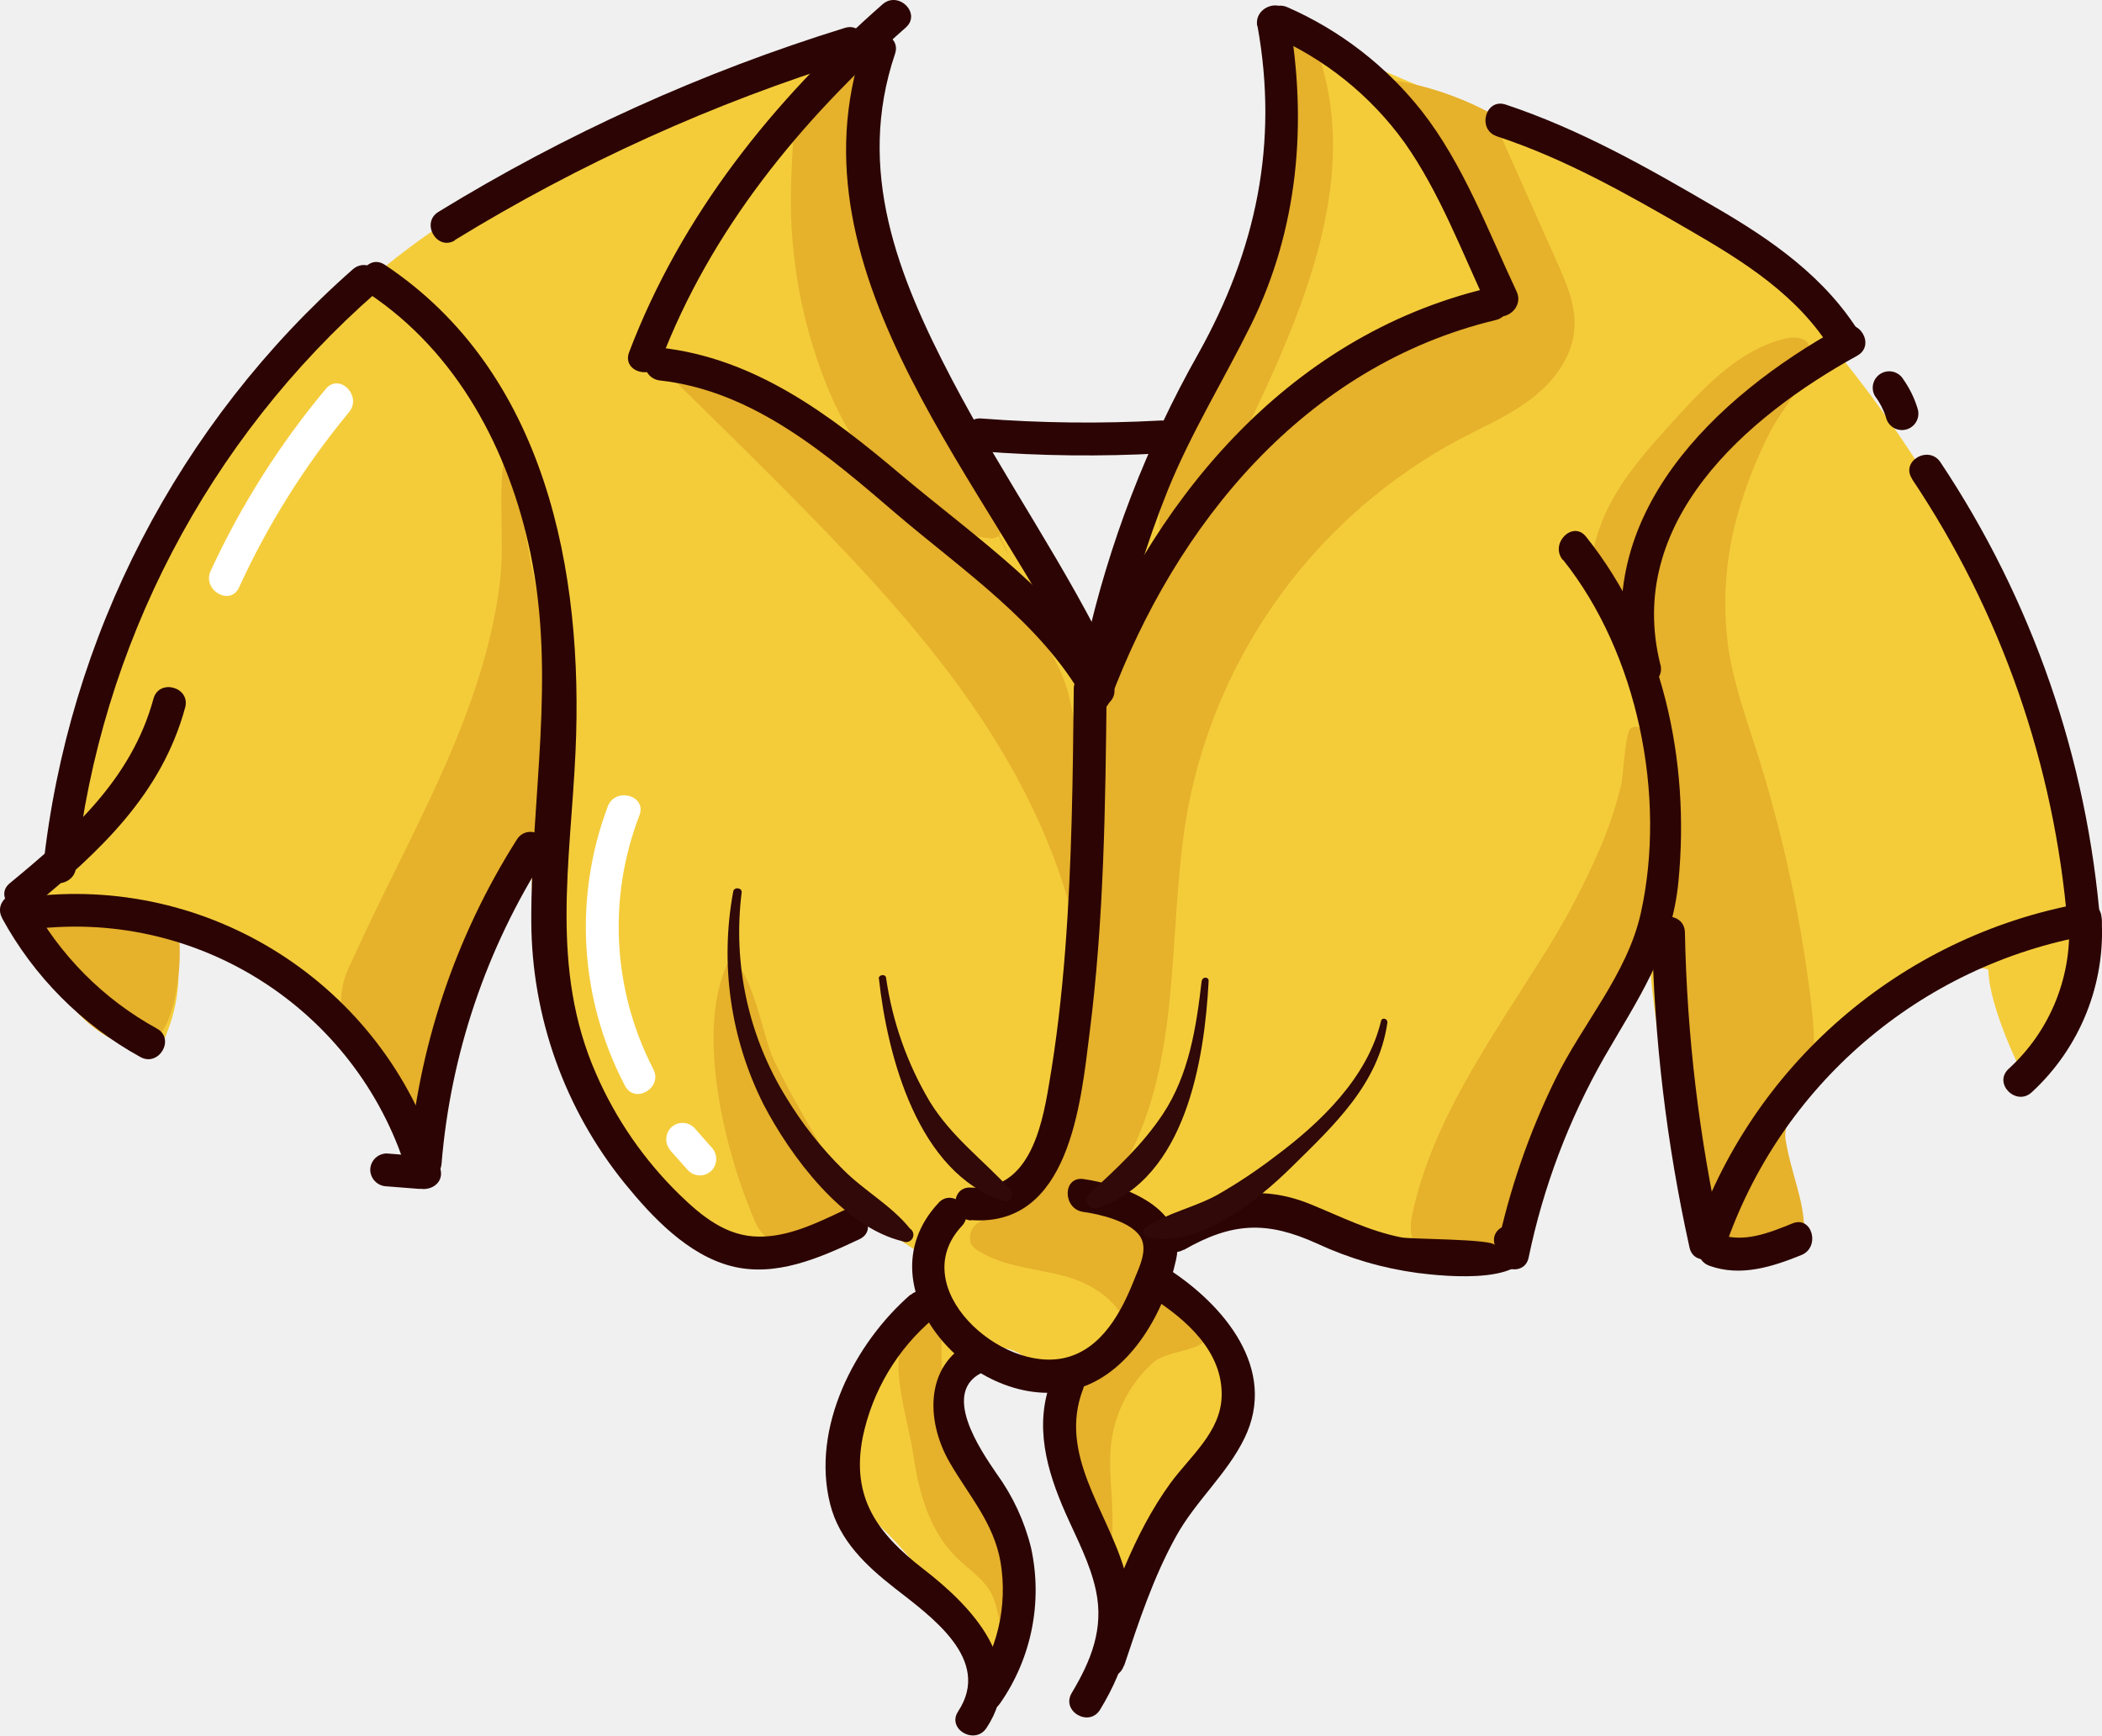
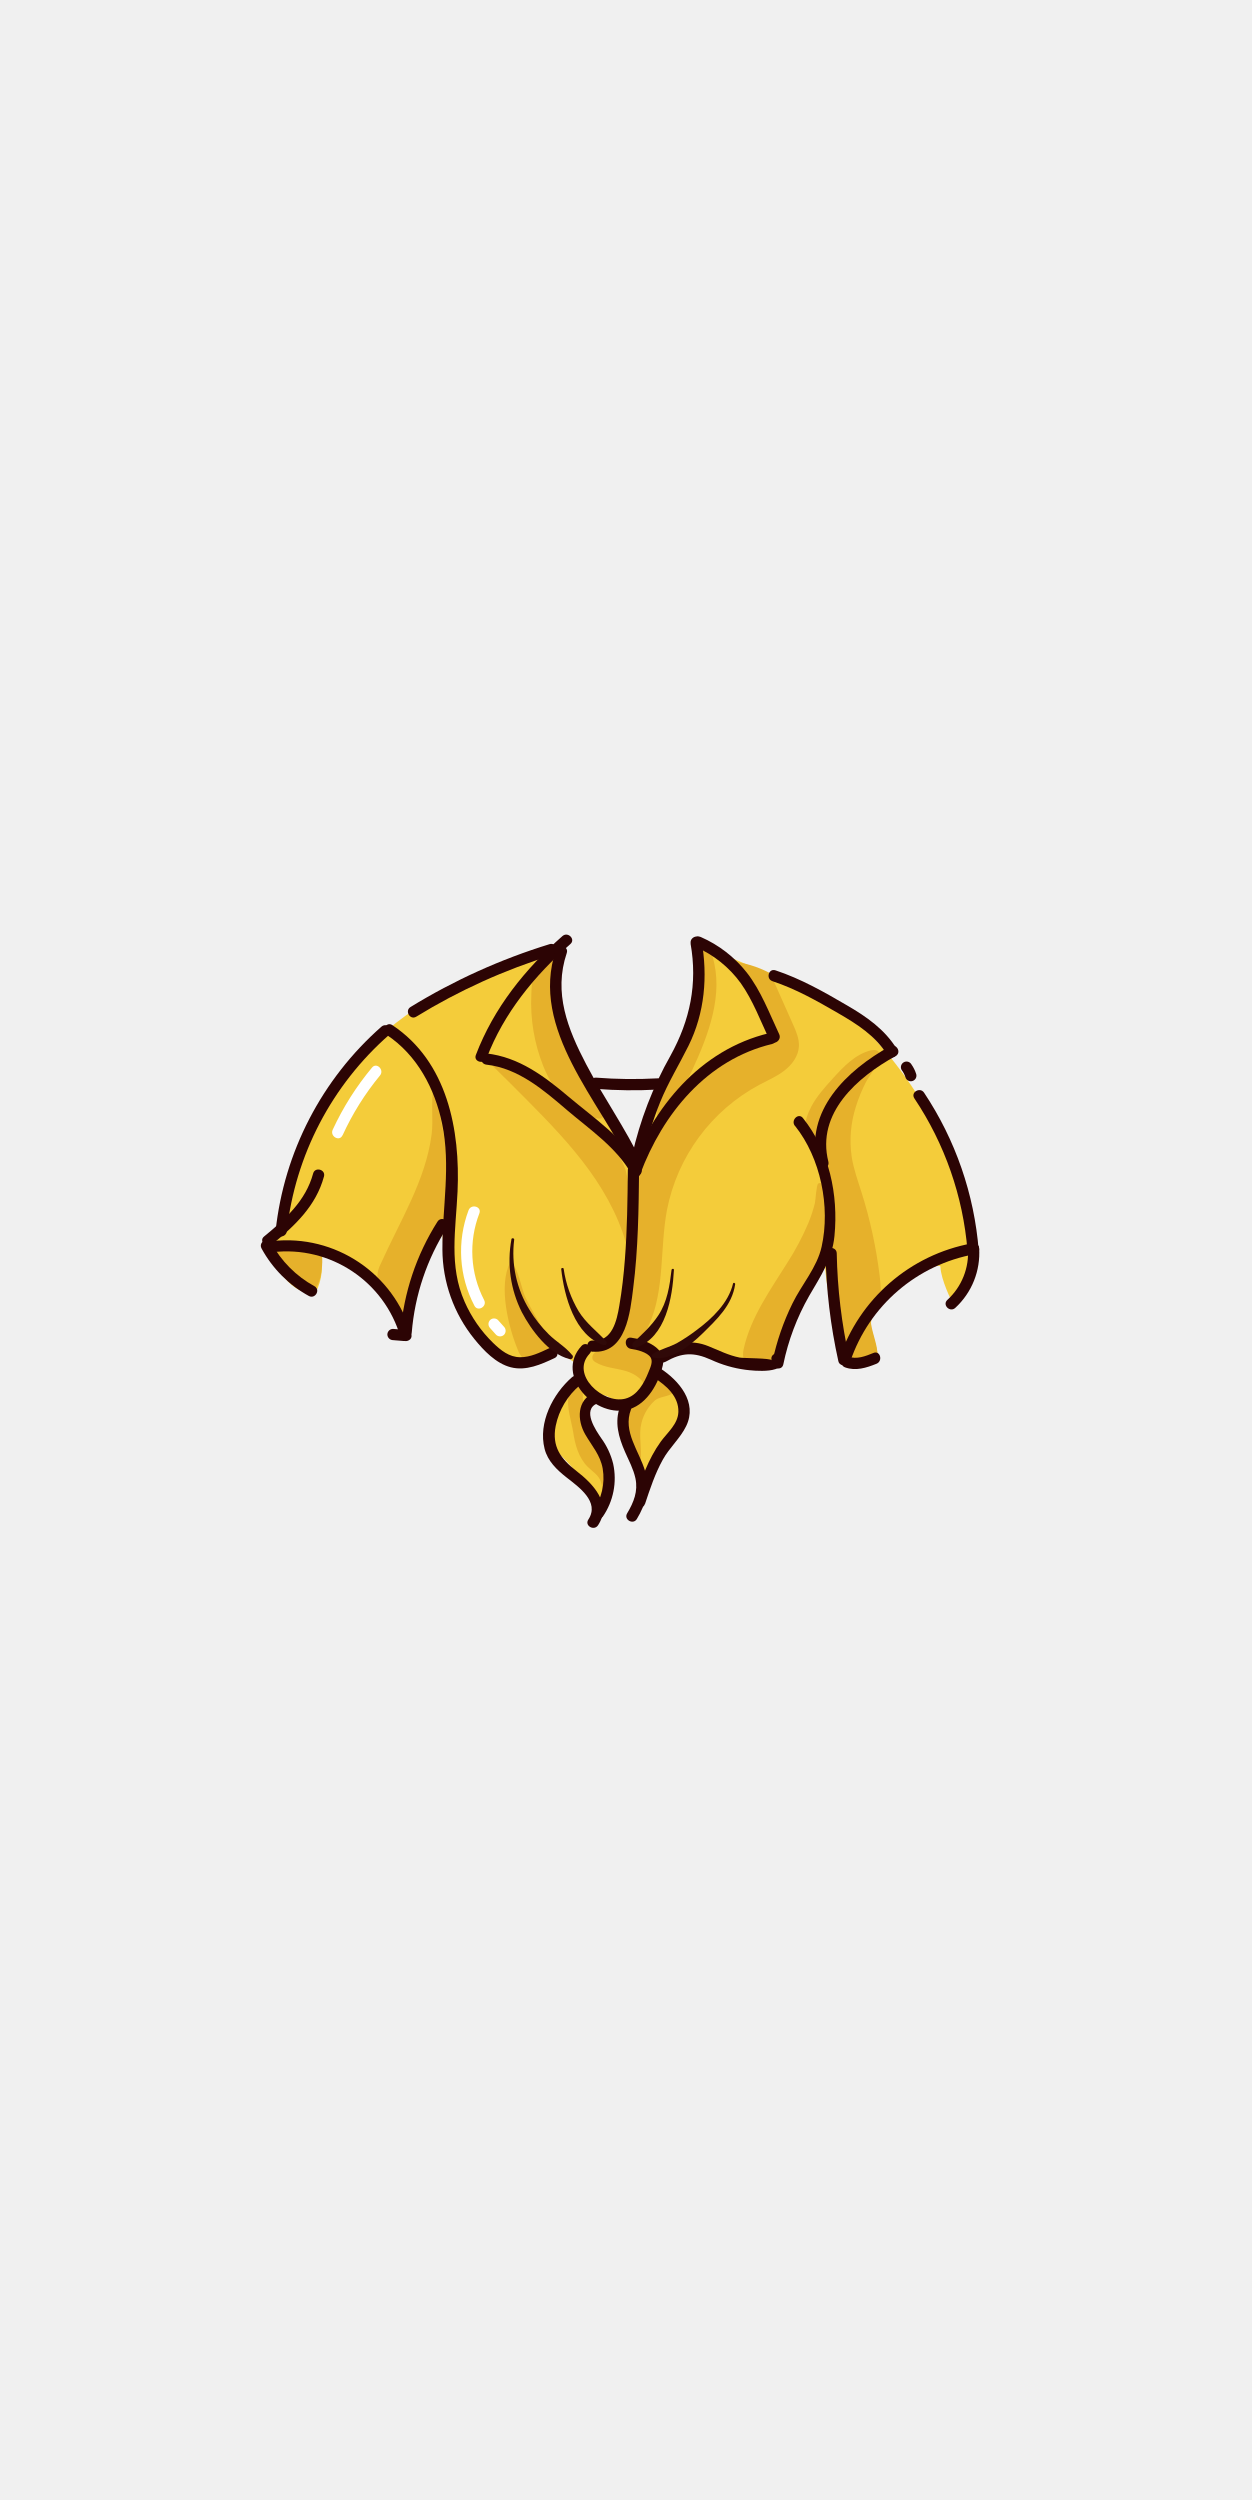
- <svg xmlns="http://www.w3.org/2000/svg" viewBox="0 0 287.67 237.54">
+ <svg xmlns="http://www.w3.org/2000/svg" id="Layer_1" data-name="Layer 1" viewBox="0 0 501 1001">
  <defs>
-     <style>.cls-1{fill:#f4cc3a;}.cls-2{fill:#e6b12b;}.cls-3{fill:#2c0404;}.cls-4{fill:#fff;}.cls-5{fill:#300908;}</style>
+     <style>.cls-1{fill:none;stroke:#fff;stroke-miterlimit:10;opacity:0;}.cls-2{fill:#f4cc3a;}.cls-3{fill:#e6b12b;}.cls-4{fill:#2c0404;}.cls-5{fill:#fff;}.cls-6{fill:#300908;}</style>
  </defs>
-   <g id="Layer_2" data-name="Layer 2">
-     <g id="Layer_1-2" data-name="Layer 1">
-       <path class="cls-1" d="M46.68,41.68A114.43,114.43,0,0,1,79.39,20.4c11.89-5.09,24.63-8.15,36.14-14a1.6,1.6,0,0,1,.78-.23c.72.07.9,1,.89,1.75a97,97,0,0,0,5.13,32.27c1.27,3.74,2.76,7.39,4.38,11C131,60.56,136,69.56,141.12,78.54c2.66,4.69,5.48,9.57,10,12.47,5.36-9,4.33-20.55,8.73-30.07,2.49-5.41,6.63-9.91,9.34-15.2,6.17-12.05,4.29-26.41,4.91-39.93a2.25,2.25,0,0,1,.36-1.35c.61-.74,1.79-.42,2.67,0l34.36,14.71a43.21,43.21,0,0,1,6.09,3.4,30.87,30.87,0,0,0,13.77,5.2C260.7,52.63,281,88.83,285.92,127c.55,4.24.87,8.79-1.16,12.56-1.64,3-5.14,5.42-8,7.39,0,0-4.47-8.81-4.64-14.09,0-.81-4.27.27-4.93-.21-.88-.63-2.1-.08-3,.48a69.57,69.57,0,0,0-21.14,20.28,141.31,141.31,0,0,1,4.16,15.47c-3.16,2-7.05,4.12-10.46,2.55-2.82-1.3-4.06-4.57-4.93-7.55a165.4,165.4,0,0,1-6.05-31.81l-13.4,21.71a22.78,22.78,0,0,0-3,6.22c-.47,1.85-.47,3.81-1.09,5.62-1.71,4.95-7.66,7.3-12.88,6.83s-10-3-14.79-5.09-10.24-3.64-15.25-2.09c-2.89.9-5.58,3.07-6.21,6-1.6,7.55,10.07,12.38,9.81,20.09-.08,2.53-1.49,4.8-2.86,6.93L152.58,219.4c-4.56-6.5-6.4-14.52-7.54-22.38-.42-2.92-.79-5.93-2.26-8.49s-4.36-4.55-7.25-4c-3.8.75-5.6,5.47-4.83,9.28s3.25,7,5.17,10.35c4.63,8.12,5.58,19.54-1.19,26a60.89,60.89,0,0,0-13.2-20.24c-2.1-2.12-4.41-4.16-5.62-6.88-2-4.57-.49-10,2.15-14.24s6.28-7.79,9-12a4.08,4.08,0,0,0,.88-3.15,4.35,4.35,0,0,0-2.06-2.18L118,166.39c-5.66,5.32-15.92,5.88-22.39,1.6S85,156.7,81.52,149.76c-5.13-10.19-9.51-21.29-8.65-32.67-3.88,2.46-5.81,7-7.31,11.36a156.58,156.58,0,0,0-7.18,30.11c-1.58-.42-2.22-2.26-2.75-3.81-2.46-7.21-7.58-13.28-13.51-18.06s-12.71-8.39-19.44-12a21.7,21.7,0,0,1,.12,16.78A2.47,2.47,0,0,1,21.62,143a2.52,2.52,0,0,1-2.17-.52A37.27,37.27,0,0,1,7.32,130.17a11.47,11.47,0,0,1-2.06-6.1c0-2.18,1.15-4.19,2-6.2,2-4.8,2.66-10,3.68-15.12C15.6,79.52,29.32,57.81,46.68,41.68Z" />
-       <path class="cls-2" d="M180.83,8.68c4.58,15.11-1.46,31.23-8.09,45.55-3.33,7.19-7.19,14.7-14,18.68-.84-12.73,7.86-23.82,12.59-35.67a60.05,60.05,0,0,0,4.25-22.71c0-1.8-1.15-6.74.19-8.32C177.81,3.74,180.11,6.32,180.83,8.68Z" />
-       <path class="cls-2" d="M113.17,52.83c4,9.84,11.51,19.5,22,20.82a2,2,0,0,0,1.32-.15c.75-.46.66-1.55.45-2.4-4-16.08-17.51-29-19.48-45.43-.81-6.68.39-13.42,1.57-20,.05-.27-4.86,1.79-5.28,2.1a12.47,12.47,0,0,0-3.34,3.56c-1.9,3.47-1.9,8.69-2.1,12.55A68.41,68.41,0,0,0,113.17,52.83Z" />
-       <path class="cls-2" d="M106.61,66.23c8.85,8.91,17.6,18,24.94,28.15s13.26,21.56,15.87,33.84c1-2.88.91-6,.77-9.09l-.65-13.65a43.75,43.75,0,0,0-1.48-11.12c-1.83-5.84-6-10.62-10.06-15.2-2.93-3.32-5.86-6.64-9-9.73A90.29,90.29,0,0,0,99.07,51c-4.07-1.71-12.45-4.58-5.94,1.9C97.62,57.32,102.15,61.74,106.61,66.23Z" />
-       <path class="cls-2" d="M24.59,129.82a4.38,4.38,0,0,0-.79-2.75,4.52,4.52,0,0,0-1.64-1.1,27.3,27.3,0,0,0-13-2.39,5.47,5.47,0,0,0-3.38,1.06c-1.81,1.59-1.16,4.52-.12,6.68A31,31,0,0,0,10.05,138c2.37,2.75,7.82,7.18,11.43,4C24,139.76,24.7,132.9,24.59,129.82Z" />
-       <path class="cls-2" d="M125,199.2c.74,5.05,2.18,10.28,5.8,13.88,1.73,1.74,4,3.09,5,5.3s.85,4.63,2.19,6.51c3.22-6.11,1-13.63-2-19.83s-6.93-12.35-7.14-19.24c-.06-2,.51-5.66-2-5.49-1.34.09-3.33,3.17-3.65,4.35C122.23,188.55,124.45,195.25,125,199.2Z" />
-       <path class="cls-2" d="M157.79,186.52a17.73,17.73,0,0,0-5.69,10.83c-.66,5.11.92,10.4-.34,15.39-1.06.31-1.91-.87-2.38-1.87q-2.24-4.78-4.18-9.71a15.1,15.1,0,0,1-1.46-6.49c.27-3.83,3.2-6.87,5.95-9.55l6.9-6.7a3.49,3.49,0,0,1,1.67-1.08,3.39,3.39,0,0,1,1.9.43c1.89.83,6.79,2.91,4.82,5.62C163.82,185,159.57,184.91,157.79,186.52Z" />
-       <path class="cls-2" d="M103.1,166.66a6.86,6.86,0,0,0,1.51,2.45c1.67,1.55,4.29,1.22,6.53.78a7.12,7.12,0,0,0,3.45-1.33,4.8,4.8,0,0,0,1.29-4.35,13.63,13.63,0,0,0-1.81-4.36c-2.78-4.9-5.75-9.7-8.18-14.79-1.55-3.27-2.83-12.33-6-13.84C94.93,140.57,99.21,157.56,103.1,166.66Z" />
-       <path class="cls-2" d="M210.88,131.29c-6.88,11-14.73,21.92-17.54,34.62-.34,1.5-.54,3.27.48,4.43a5.28,5.28,0,0,0,2.74,1.33c3.69,1,8.15,1.76,10.89-.9,1.49-1.45,2.05-3.57,2.54-5.59,1.56-6.51,3-13.1,5.62-19.26,2.5-5.84,6-11.19,8.38-17.11a45.19,45.19,0,0,0,3.09-16.3c0-1.67-.36-14.87-3.9-12.82-.75.44-1.05,6.66-1.32,7.77a55.73,55.73,0,0,1-2.67,8.14A104.59,104.59,0,0,1,210.88,131.29Z" />
-       <path class="cls-2" d="M220.43,68.83c2.19-4.14,5.37-7.66,8.52-11.13,4.35-4.8,9.09-9.85,15.39-11.37,1.28-.31,3.09-.13,3.29,1.17a2.55,2.55,0,0,1-1.17,2.08c-1.94,1.68-4.07,3.14-6.07,4.75C230,62.61,224.86,73.65,221.71,86.18,216,81.89,217.41,74.52,220.43,68.83Z" />
-       <path class="cls-2" d="M68.38,80C66,98.54,55.6,114.86,48,131.9a11.16,11.16,0,0,0-1.32,4.87,10.8,10.8,0,0,0,.93,3.51,82,82,0,0,0,9.72,17.64c1.91-2.88,2.35-6.47,2.78-9.9,1-7.72,2.2-15.64,6.2-22.32,1.6-2.66,3.6-5.07,5.16-7.76,3.42-5.88,4.57-12.87,4.39-19.68s-1.61-13.52-3-20.17c-1.13-5.33-1.69-11.46-3.7-16.48C68,67.44,69.16,74,68.38,80Z" />
-       <path class="cls-2" d="M119.56,34.06c1.2,6.14,3.75,11.92,6.39,17.6q5.79,12.44,12.21,24.58A35.49,35.49,0,0,0,126.4,61.32c-2.26-1.64-4.73-3-6.66-5-2.43-2.53-3.84-5.87-5-9.19a80.78,80.78,0,0,1-4.07-19.81,41.36,41.36,0,0,1,.61-12.06c.42-1.93,2.63-10.13,5.38-10C119.84,5.46,118.85,30.46,119.56,34.06Z" />
-       <path class="cls-2" d="M126.49,82.31c9.89,11.42,18,24.74,21.28,39.48A55.12,55.12,0,0,0,137.09,80a46.29,46.29,0,0,0-10.27-9.88c-4.8-3.31-10.27-5.52-15.13-8.75-1.51-1-11.41-11-12.29-5.47-.4,2.48,11,10.31,13.11,12.2A177.21,177.21,0,0,1,126.49,82.31Z" />
-       <path class="cls-2" d="M236.57,88.93c.77,4.87,2.45,9.53,3.94,14.22a186.4,186.4,0,0,1,7.28,33.52c.47,3.82.81,7.73-.1,11.47-.74,3.06-3.83,4.84-3.31,7.94.74,4.49,2.56,8.38,2.5,12.08a3.85,3.85,0,0,1-.57,2.21c-.74,1-2.14,1.28-3.39,1.45-2.43.33-5.11.61-7.14-.75-2.19-1.46-2.9-4.31-3.39-6.89A272.11,272.11,0,0,1,227.55,115a60.74,60.74,0,0,0-.68-11.2c-1.08-5.69-3.94-11.09-3.8-16.88.1-4.52,2-8.76,3.92-12.86,4.11-8.91,8.69-18.36,17.16-23.31,1.08-.64,1.95-1.07,3.08-.68-.55,2.92-3.58,6.3-5,9.08a61.2,61.2,0,0,0-3.91,9.57A44.84,44.84,0,0,0,236.57,88.93Z" />
-       <path class="cls-2" d="M204,15.49,213.1,35.9c1.27,2.85,2.57,5.84,2.38,9-.24,3.84-2.74,7.22-5.78,9.58s-6.61,3.88-10,5.67a72.72,72.72,0,0,0-37.07,50.21c-2.85,15.24-.82,31.59-7.09,45.77a54.13,54.13,0,0,0-3,7.08c3.82.7,6.68,5.64,6.52,9.52s-2.3,7.4-4.76,10.42c0-4.21-4.17-7.21-8.22-8.37s-8.47-1.3-12.06-3.49a3.11,3.11,0,0,1-1.11-1,2.44,2.44,0,0,1,.94-2.91,14.77,14.77,0,0,1,3-1.41c5.71-2.56,7.22-9.83,7.89-16.05Q147.47,125,148.22,100a40.06,40.06,0,0,1,1.27-10.71A32.56,32.56,0,0,1,153.77,81a100,100,0,0,1,47.55-37.8,5.14,5.14,0,0,0,2.62-1.65c.83-1.25.37-2.93-.15-4.34a83.44,83.44,0,0,0-16-26.6A42.71,42.71,0,0,1,204,15.49Z" />
-       <path class="cls-3" d="M261.68,65.58a128.45,128.45,0,0,1,21.28,61c.23,2.87,4.73,2.89,4.5,0a133,133,0,0,0-21.9-63.31c-1.6-2.4-5.5-.15-3.88,2.27Z" />
-       <path class="cls-3" d="M236,171a64.68,64.68,0,0,1,50-43c2.85-.5,1.64-4.83-1.19-4.34a69.15,69.15,0,0,0-53.16,46.11c-.91,2.76,3.43,3.94,4.34,1.2Z" />
-       <path class="cls-3" d="M283.11,125.59a25.41,25.41,0,0,1-8.24,20.73c-2.12,2,1.07,5.15,3.19,3.18a29.81,29.81,0,0,0,9.55-23.91c-.18-2.87-4.68-2.9-4.5,0Z" />
-       <path class="cls-3" d="M233.94,173.25c4.26,1.54,8.57.16,12.58-1.46,2.65-1.07,1.49-5.42-1.2-4.34-3.26,1.32-6.69,2.73-10.18,1.46-2.73-1-3.9,3.36-1.2,4.34Z" />
-       <path class="cls-3" d="M235.59,169.57a212.9,212.9,0,0,1-5-41.94c-.05-2.89-4.55-2.9-4.5,0a218.79,218.79,0,0,0,5.13,43.13c.63,2.83,5,1.63,4.34-1.19Z" />
-       <path class="cls-3" d="M227.24,91c-4.91-19.52,11.7-33.91,26.94-42.32,2.53-1.4.27-5.29-2.27-3.89-17.15,9.46-34.43,25.85-29,47.4.71,2.81,5,1.62,4.34-1.19Z" />
-       <path class="cls-3" d="M256.6,54.21a9.71,9.71,0,0,1,1.49,2.86,2.25,2.25,0,1,0,4.33-1.19,13.88,13.88,0,0,0-1.93-3.94,2.25,2.25,0,1,0-3.89,2.27Z" />
-       <path class="cls-3" d="M204.89,18.67c9.29,3.06,17.77,7.88,26.21,12.76,7.55,4.37,15,9,19.67,16.67,1.5,2.47,5.39.22,3.88-2.27-4.76-7.84-12.18-13-20-17.52-9.18-5.37-18.47-10.64-28.6-14-2.76-.91-3.94,3.43-1.2,4.34Z" />
-       <path class="cls-3" d="M213.89,76.6C224.14,89.41,228.11,109,224.55,125c-1.86,8.35-8,15.15-11.69,22.72a99.06,99.06,0,0,0-8,23.22c-.6,2.83,3.74,4,4.34,1.2a93.7,93.7,0,0,1,10.36-27.44c4.62-8,9.22-14.57,10.14-24,1.62-16.59-2.12-34.09-12.65-47.25-1.8-2.26-5,.94-3.18,3.19Z" />
-       <path class="cls-3" d="M174,4.87A43.92,43.92,0,0,1,192.2,19.49c4.84,6.84,7.92,15.13,11.47,22.67,1.23,2.62,5.11.34,3.88-2.27-3.92-8.33-7.27-17.41-13-24.72A47.9,47.9,0,0,0,176.22,1C173.59-.19,171.3,3.69,174,4.87Z" />
-       <path class="cls-3" d="M203.54,39.46c-27.69,6.64-46.38,29.56-56,55.3-1,2.72,3.33,3.89,4.34,1.2,9.06-24.29,26.73-45.9,52.84-52.16,2.81-.68,1.62-5-1.2-4.34Z" />
-       <path class="cls-3" d="M118.15,6.18C107.43,37.93,136,66.78,148.58,93.49c1.23,2.62,5.12.34,3.89-2.27-6.42-13.6-15.18-25.88-22.14-39.18-7.46-14.23-13.22-28.72-7.84-44.67.93-2.75-3.41-3.93-4.34-1.19Z" />
-       <path class="cls-3" d="M172.1,3.59C175,19.67,171.91,34.24,164,48.4a146.35,146.35,0,0,0-15.39,40c-.62,2.82,3.72,4,4.34,1.19a138.38,138.38,0,0,1,6.88-22.52c3.2-7.87,7.61-15,11.36-22.57,6.51-13.17,7.75-27.78,5.21-42.13-.51-2.85-4.85-1.64-4.34,1.2Z" />
-       <path class="cls-3" d="M134.3,61.78a185.76,185.76,0,0,0,24.52.28c2.88-.16,2.9-4.66,0-4.5a185.76,185.76,0,0,1-24.52-.28c-2.89-.23-2.88,4.27,0,4.5Z" />
-       <path class="cls-3" d="M120.78.59c-15,13.19-27.55,28.86-34.69,47.64-1,2.71,3.31,3.89,4.33,1.2,6.86-18,19.18-33,33.54-45.66,2.18-1.92-1-5.09-3.18-3.18Z" />
-       <path class="cls-3" d="M90.36,52.08c12.86,1.45,23,10.27,32.41,18.34,8.93,7.61,19.73,14.9,25.56,25.33,1.42,2.53,5.31.26,3.89-2.27-6.56-11.72-18.83-20-28.89-28.48-9.72-8.21-20-16-33-17.42-2.87-.32-2.85,4.18,0,4.5Z" />
-       <path class="cls-3" d="M62.23,32.87A239.51,239.51,0,0,1,116.82,8.16c2.76-.85,1.58-5.2-1.2-4.34A244.78,244.78,0,0,0,60,29c-2.46,1.51-.2,5.41,2.28,3.89Z" />
-       <path class="cls-3" d="M48.29,36.86A127.18,127.18,0,0,0,5.9,118.76c-.31,2.87,4.2,2.85,4.5,0A122.53,122.53,0,0,1,51.48,40.05c2.18-1.92-1-5.09-3.19-3.19Z" />
-       <path class="cls-3" d="M21,95.65c-3,11-11.14,18.22-19.66,25.24-2.24,1.85,1,5,3.18,3.19,9.18-7.57,17.6-15.39,20.82-27.24.76-2.8-3.58-4-4.34-1.19Z" />
-       <path class="cls-3" d="M.29,125.68a47.78,47.78,0,0,0,18.92,19c2.54,1.4,4.81-2.49,2.27-3.89a43.4,43.4,0,0,1-17.3-17.41c-1.39-2.54-5.27-.27-3.89,2.27Z" />
-       <path class="cls-3" d="M4.64,127.17a47.5,47.5,0,0,1,51.28,34c.81,2.77,5.15,1.59,4.34-1.2A52,52,0,0,0,4.64,122.67c-2.85.32-2.88,4.82,0,4.5Z" />
-       <path class="cls-3" d="M52.92,162.38l4.45.35a2.27,2.27,0,0,0,2.25-2.25,2.29,2.29,0,0,0-2.25-2.25l-4.45-.35a2.27,2.27,0,0,0-2.25,2.25,2.3,2.3,0,0,0,2.25,2.25Z" />
-       <path class="cls-3" d="M60.43,159.27a92.33,92.33,0,0,1,14.19-42.08c1.55-2.46-2.34-4.72-3.89-2.27a97.23,97.23,0,0,0-14.8,44.35c-.23,2.89,4.27,2.87,4.5,0Z" />
-       <path class="cls-3" d="M50.39,40.13c12.2,8.11,19.26,21.47,22.2,35.56,3.54,17,.07,33.39.12,50.41A57.33,57.33,0,0,0,85.52,162c3.73,4.59,8.6,9.75,14.53,11.29,6.11,1.59,12.16-1.13,17.58-3.68,2.62-1.24.34-5.12-2.27-3.89-3.54,1.67-7.47,3.59-11.49,3.54-4.44,0-7.84-2.8-10.87-5.74A52.31,52.31,0,0,1,81.59,147c-6.35-14.4-3.52-28.94-2.83-44.06,1.14-24.75-4.08-52.06-26.1-66.7-2.42-1.61-4.68,2.28-2.27,3.88Z" />
-       <path class="cls-3" d="M162,171.09c6.66-3.82,11.4-4,18.31-.85a47.66,47.66,0,0,0,13.71,4c3.34.42,17.08,2,14.89-5-.86-2.76-5.21-1.58-4.34,1.19-.27-.86-11.47-.8-12.78-1.06-4.46-.88-8.31-2.86-12.49-4.56-7.08-2.88-13.11-1.35-19.57,2.36-2.51,1.44-.25,5.33,2.27,3.88Z" />
-       <path class="cls-3" d="M128.43,164.66c-11.1,11.93,5.81,29.63,19.3,25.32,7.18-2.28,11.72-10.63,13.23-17.6s-7.06-10.2-12.7-11c-2.87-.38-2.84,4.12,0,4.5,2.16.29,6.51,1.3,7.81,3.42,1.08,1.76-.19,4.2-.84,5.84-1.72,4.36-4.4,9.46-9.39,10.69-8.88,2.2-22-9.68-14.22-18,2-2.12-1.21-5.31-3.19-3.18Z" />
-       <path class="cls-3" d="M124.61,177.2c-7.68,6.68-13.63,18.26-11,28.67,1.26,5,4.94,8.46,8.83,11.5,4.84,3.8,13.4,9.74,8.69,16.87-1.61,2.42,2.29,4.68,3.88,2.27,5.73-8.67-2.07-16.67-8.64-21.75-6.27-4.84-9.91-9.75-8.31-18a28.92,28.92,0,0,1,9.74-16.32c2.19-1.91-1-5.08-3.18-3.19Z" />
-       <path class="cls-3" d="M136.85,233.17a27.08,27.08,0,0,0,4.25-21.33,29,29,0,0,0-4.71-10.13c-2.15-3.16-7.9-11.42-1.62-14,2.64-1.1,1.48-5.45-1.19-4.34-7.06,2.94-7,11-3.59,16.84,2.64,4.56,6,8.22,6.94,13.6a22.83,22.83,0,0,1-4,17.12c-1.65,2.39,2.25,4.64,3.89,2.27Z" />
-       <path class="cls-3" d="M143.88,188.91c-2.38,6.2-.64,12.34,1.94,18.19,1.53,3.47,3.38,6.89,4.17,10.63,1.1,5.19-.66,9.56-3.32,14-1.49,2.49,2.39,4.75,3.89,2.27,3.64-6,5.35-12.13,3.34-19.07-2.38-8.21-9.1-15.88-5.68-24.79,1-2.71-3.31-3.88-4.34-1.2Z" />
-       <path class="cls-3" d="M153.84,228c2-6,4-12.11,7.11-17.71,2.64-4.8,7-8.55,9.37-13.45,4.6-9.46-2.85-18.23-10.4-23.12-2.43-1.58-4.69,2.32-2.27,3.89,4.68,3,9.73,7.39,9.54,13.55-.16,4.86-4.31,8.17-7,11.83-5.15,7.11-8,15.57-10.73,23.81-.92,2.76,3.42,3.94,4.34,1.2Z" />
-       <path class="cls-3" d="M132.91,167c13.42,1,15-15.94,16.19-25.48,2-15.66,2.19-31.47,2.35-47.24,0-2.89-4.47-2.9-4.5,0-.12,11.92-.25,23.84-1.17,35.73-.48,6.21-1.18,12.4-2.24,18.54-1,6-2.84,14.53-10.63,14-2.89-.21-2.88,4.29,0,4.5Z" />
-       <path class="cls-4" d="M32.71,80.41a108.35,108.35,0,0,1,15.06-24c1.83-2.21-1.33-5.41-3.18-3.18A112.37,112.37,0,0,0,28.83,78.14c-1.2,2.61,2.67,4.9,3.88,2.27Z" />
-       <path class="cls-4" d="M83.18,110.38a46.79,46.79,0,0,0,2.35,38.23c1.33,2.57,5.21.3,3.88-2.27a42.43,42.43,0,0,1-1.89-34.77c1-2.71-3.33-3.88-4.34-1.19Z" />
-       <path class="cls-4" d="M91.79,157.53l2.41,2.7a2.26,2.26,0,0,0,3.18,0,2.3,2.3,0,0,0,0-3.18L95,154.35a2.26,2.26,0,0,0-3.18,0,2.3,2.3,0,0,0,0,3.18Z" />
-       <path class="cls-5" d="M189,139.75c-1.83,7.72-8.28,13.92-14.47,18.52a70.84,70.84,0,0,1-7.9,5.26c-3.16,1.75-6.85,2.46-9.82,4.46a.76.76,0,0,0,.18,1.36c7,1.56,15.08-5,19.72-9.56,5.79-5.71,11.94-11.36,13.16-19.8.08-.55-.73-.81-.87-.24Z" />
-       <path class="cls-5" d="M164.46,134.22c-.74,6.37-1.72,12.87-5.34,18.31-2.81,4.21-6.31,7.43-10,10.81a1.18,1.18,0,0,0,1.14,2c12-4.06,14.58-20.2,15.15-31.08,0-.61-.87-.58-.93,0Z" />
-       <path class="cls-5" d="M120.28,133.91c1.17,10.67,5.34,26.72,17.07,30.47.93.3,1.51-.91.91-1.57-3.79-4.12-8-7.15-11-12a46,46,0,0,1-6-17c-.09-.53-1-.42-1,.13Z" />
-       <path class="cls-5" d="M100.35,122a46.12,46.12,0,0,0,4.14,29.16c3.67,7.06,10.88,16.8,19.05,18.74a1,1,0,0,0,1-1.73C122,165,118.28,163,115.4,160.1a50.86,50.86,0,0,1-7.79-9.87,43.1,43.1,0,0,1-6.11-28.07c.08-.65-1-.81-1.15-.16Z" />
-     </g>
-   </g>
+   <rect class="cls-1" x="0.5" y="0.5" width="500" height="1000" />
+   <path class="cls-2" d="M150.61,415.4a114.13,114.13,0,0,1,32.72-21.28c11.88-5.1,24.62-8.16,36.14-14a1.43,1.43,0,0,1,.77-.22c.73.06.91,1,.9,1.75a97.18,97.18,0,0,0,5.12,32.26c1.27,3.74,2.77,7.39,4.38,11,4.24,9.41,9.33,18.41,14.42,27.4,2.65,4.69,5.47,9.56,10,12.46,5.36-9,4.33-20.55,8.73-30.07,2.5-5.41,6.63-9.9,9.34-15.2,6.17-12.05,4.3-26.4,4.92-39.93a2.25,2.25,0,0,1,.36-1.35c.61-.73,1.78-.42,2.66,0l34.37,14.71a42.49,42.49,0,0,1,6.08,3.39,30.87,30.87,0,0,0,13.77,5.2c29.33,24.92,49.63,61.12,54.55,99.29.55,4.24.87,8.79-1.16,12.55-1.63,3-5.14,5.43-8,7.39,0,0-4.47-8.81-4.64-14.09,0-.81-4.28.27-4.94-.2-.88-.63-2.1-.09-3,.48A69.39,69.39,0,0,0,347,527.12a145.46,145.46,0,0,1,4.16,15.48c-3.17,2-7.06,4.11-10.47,2.54-2.82-1.29-4.05-4.57-4.93-7.55a166.21,166.21,0,0,1-6.05-31.8l-13.39,21.7a22.81,22.81,0,0,0-3,6.22c-.47,1.86-.47,3.82-1.09,5.62-1.7,5-7.66,7.3-12.88,6.83s-10-3-14.79-5.08S274.3,537.43,269.3,539c-2.89.9-5.59,3.07-6.22,6-1.6,7.54,10.07,12.37,9.82,20.08-.09,2.53-1.5,4.8-2.87,6.94l-13.52,21.08c-4.56-6.51-6.39-14.52-7.53-22.39-.43-2.91-.8-5.93-2.26-8.48s-4.36-4.56-7.26-4c-3.8.74-5.59,5.47-4.83,9.27s3.25,7,5.17,10.35c4.64,8.13,5.58,19.54-1.19,26a60.54,60.54,0,0,0-13.2-20.23c-2.1-2.12-4.4-4.17-5.62-6.89-2-4.57-.49-10,2.15-14.24s6.29-7.79,9-12a4.07,4.07,0,0,0,.87-3.15,4.28,4.28,0,0,0-2.06-2.18l-7.82-5.08c-5.66,5.32-15.92,5.89-22.39,1.6s-10.58-11.29-14.07-18.22c-5.12-10.2-9.51-21.3-8.65-32.67-3.88,2.45-5.81,7-7.31,11.36a155.55,155.55,0,0,0-7.17,30.1c-1.59-.42-2.23-2.25-2.76-3.8-2.45-7.22-7.57-13.29-13.51-18.06s-12.71-8.39-19.44-12a21.7,21.7,0,0,1,.12,16.78,2.5,2.5,0,0,1-1.18,1.47,2.56,2.56,0,0,1-2.17-.53,37.43,37.43,0,0,1-12.13-12.27,11.49,11.49,0,0,1-2.06-6.1c.06-2.19,1.15-4.19,2-6.21,2-4.79,2.65-10,3.68-15.11C119.53,453.23,133.26,431.53,150.61,415.4Z" transform="translate(0.5 0.5)" />
+   <path class="cls-3" d="M284.76,382.39c4.59,15.11-1.46,31.23-8.09,45.56-3.32,7.18-7.19,14.7-14,18.67-.84-12.73,7.86-23.82,12.59-35.66a59.87,59.87,0,0,0,4.25-22.72c0-1.8-1.14-6.74.19-8.32C281.74,377.46,284,380,284.76,382.39Z" transform="translate(0.5 0.5)" />
+   <path class="cls-3" d="M217.1,426.54c4,9.84,11.51,19.51,22,20.82a2.08,2.08,0,0,0,1.33-.14c.74-.46.65-1.56.44-2.4-4-16.09-17.5-29-19.48-45.44-.8-6.68.39-13.42,1.58-20,.05-.27-4.87,1.79-5.29,2.1a12.56,12.56,0,0,0-3.33,3.56c-1.91,3.47-1.91,8.69-2.1,12.55A68.4,68.4,0,0,0,217.1,426.54Z" transform="translate(0.5 0.5)" />
+   <path class="cls-3" d="M210.55,440c8.84,8.9,17.59,18,24.93,28.15s13.26,21.56,15.87,33.83c1-2.88.91-6,.77-9.09l-.64-13.64A43.78,43.78,0,0,0,250,468.07c-1.83-5.84-6-10.61-10.05-15.2-2.94-3.32-5.87-6.63-9-9.72A90.11,90.11,0,0,0,203,424.67c-4.08-1.72-12.46-4.58-5.95,1.9C201.55,431,206.08,435.45,210.55,440Z" transform="translate(0.5 0.5)" />
+   <path class="cls-3" d="M128.53,503.54a4.54,4.54,0,0,0-.79-2.76,4.41,4.41,0,0,0-1.65-1.09,27.19,27.19,0,0,0-13-2.4,5.59,5.59,0,0,0-3.38,1.06c-1.8,1.59-1.16,4.53-.12,6.69a30.94,30.94,0,0,0,4.37,6.67c2.36,2.74,7.81,7.17,11.43,4C128,513.47,128.63,506.61,128.53,503.54Z" transform="translate(0.5 0.5)" />
+   <path class="cls-3" d="M229,572.91c.74,5.05,2.19,10.28,5.8,13.89,1.73,1.73,4,3.09,5,5.29s.85,4.64,2.19,6.51c3.22-6.1,1.05-13.62-2-19.83s-6.93-12.34-7.14-19.24c-.06-2,.52-5.65-2-5.48-1.34.09-3.32,3.16-3.65,4.34C226.17,562.26,228.38,569,229,572.91Z" transform="translate(0.5 0.5)" />
+   <path class="cls-3" d="M261.72,560.23A17.81,17.81,0,0,0,256,571.07c-.66,5.1.92,10.39-.34,15.39-1.06.3-1.9-.88-2.37-1.87q-2.25-4.8-4.19-9.72a15.2,15.2,0,0,1-1.46-6.48c.27-3.84,3.2-6.88,6-9.56l6.9-6.7a3.31,3.31,0,0,1,1.67-1.07,3.45,3.45,0,0,1,1.89.42c1.89.83,6.79,2.91,4.83,5.63C267.75,558.72,263.51,558.62,261.72,560.23Z" transform="translate(0.5 0.5)" />
+   <path class="cls-3" d="M207,540.38a7,7,0,0,0,1.51,2.45c1.67,1.54,4.29,1.21,6.53.77a7.07,7.07,0,0,0,3.45-1.32,4.8,4.8,0,0,0,1.29-4.36,13.48,13.48,0,0,0-1.81-4.35c-2.77-4.9-5.75-9.71-8.17-14.8-1.56-3.27-2.83-12.33-6-13.83C198.87,514.28,203.15,531.27,207,540.38Z" transform="translate(0.5 0.5)" />
+   <path class="cls-3" d="M314.82,505c-6.88,11-14.74,21.92-17.55,34.62-.33,1.51-.53,3.27.49,4.43a5.3,5.3,0,0,0,2.73,1.34c3.7,1,8.16,1.75,10.9-.91,1.49-1.44,2.05-3.57,2.53-5.59,1.56-6.51,3-13.1,5.62-19.25,2.5-5.84,6-11.2,8.38-17.11a45,45,0,0,0,3.09-16.3c0-1.67-.36-14.88-3.89-12.83-.76.44-1.06,6.67-1.32,7.77a57.13,57.13,0,0,1-2.68,8.15A105.85,105.85,0,0,1,314.82,505Z" transform="translate(0.5 0.5)" />
+   <path class="cls-3" d="M324.36,442.54c2.2-4.14,5.37-7.65,8.52-11.13,4.35-4.8,9.09-9.84,15.39-11.37,1.28-.31,3.09-.12,3.29,1.18.12.82-.54,1.53-1.17,2.08-1.94,1.68-4.07,3.13-6.07,4.74-10.34,8.29-15.53,19.32-18.67,31.85C319.9,455.61,321.34,448.23,324.36,442.54Z" transform="translate(0.5 0.5)" />
+   <path class="cls-3" d="M172.32,453.74c-2.4,18.51-12.79,34.84-20.41,51.87a11.15,11.15,0,0,0-1.31,4.88,10.75,10.75,0,0,0,.93,3.5,81.49,81.49,0,0,0,9.71,17.64c1.91-2.88,2.35-6.46,2.78-9.9,1-7.72,2.21-15.64,6.2-22.31,1.6-2.67,3.6-5.08,5.16-7.76,3.43-5.89,4.57-12.88,4.39-19.69s-1.61-13.51-3-20.17c-1.14-5.33-1.7-11.45-3.7-16.48C171.94,441.15,173.1,447.73,172.32,453.74Z" transform="translate(0.5 0.5)" />
+   <path class="cls-3" d="M223.49,407.78c1.2,6.14,3.76,11.92,6.39,17.59q5.79,12.45,12.21,24.58A35.32,35.32,0,0,0,230.33,435c-2.25-1.64-4.72-3-6.66-5.05-2.43-2.53-3.84-5.86-5-9.19a79.78,79.78,0,0,1-4.07-19.8,41.06,41.06,0,0,1,.6-12.07c.43-1.92,2.63-10.13,5.38-10C223.78,379.17,222.79,404.17,223.49,407.78Z" transform="translate(0.5 0.5)" />
+   <path class="cls-3" d="M230.42,456c9.89,11.41,18,24.73,21.28,39.47A55,55,0,0,0,241,453.69a46.24,46.24,0,0,0-10.26-9.88c-4.81-3.32-10.28-5.52-15.13-8.76-1.51-1-11.41-11-12.3-5.47-.4,2.48,11,10.31,13.11,12.21A175.58,175.58,0,0,1,230.42,456Z" transform="translate(0.5 0.5)" />
+   <path class="cls-3" d="M340.51,462.65c.76,4.86,2.44,9.52,3.93,14.22a185.43,185.43,0,0,1,7.28,33.51c.47,3.82.81,7.74-.09,11.48-.75,3-3.83,4.84-3.32,7.94.75,4.49,2.57,8.38,2.5,12.08a3.82,3.82,0,0,1-.57,2.2c-.74,1-2.14,1.28-3.39,1.46-2.43.33-5.1.6-7.14-.76s-2.89-4.31-3.39-6.89a272.92,272.92,0,0,1-4.83-49.15,62.43,62.43,0,0,0-.68-11.19c-1.09-5.69-3.95-11.1-3.81-16.89.11-4.51,2-8.76,3.92-12.86,4.11-8.91,8.7-18.35,17.16-23.31,1.09-.63,1.95-1.07,3.08-.68-.55,2.93-3.58,6.3-5,9.08a61.36,61.36,0,0,0-3.92,9.58A44.82,44.82,0,0,0,340.51,462.65Z" transform="translate(0.5 0.5)" />
+   <path class="cls-3" d="M307.91,389.2,317,409.62c1.27,2.84,2.57,5.83,2.38,8.95-.24,3.83-2.74,7.21-5.78,9.57s-6.61,3.89-10,5.68A72.67,72.67,0,0,0,266.55,484c-2.86,15.24-.82,31.59-7.09,45.77a53.41,53.41,0,0,0-3,7.08c3.83.7,6.69,5.64,6.53,9.52s-2.31,7.41-4.76,10.42c0-4.21-4.18-7.21-8.23-8.36s-8.47-1.31-12.06-3.5a2.84,2.84,0,0,1-1.1-1,2.43,2.43,0,0,1,.93-2.91,15.14,15.14,0,0,1,3-1.41c5.7-2.56,7.21-9.83,7.89-16.05q2.7-24.84,3.47-49.84c.11-3.6.19-7.26,1.26-10.7a32.39,32.39,0,0,1,4.28-8.28,100.1,100.1,0,0,1,47.56-37.81,5,5,0,0,0,2.61-1.65c.84-1.25.38-2.92-.15-4.34a83.55,83.55,0,0,0-16.05-26.6A42.71,42.71,0,0,1,307.91,389.2Z" transform="translate(0.5 0.5)" />
+   <path class="cls-4" d="M365.61,439.29a128.45,128.45,0,0,1,21.28,61c.23,2.86,4.73,2.89,4.5,0A133,133,0,0,0,369.49,437c-1.6-2.4-5.49-.15-3.88,2.27Z" transform="translate(0.5 0.5)" />
+   <path class="cls-4" d="M339.94,544.66a64.71,64.71,0,0,1,50-43c2.84-.49,1.64-4.83-1.2-4.33a69.14,69.14,0,0,0-53.16,46.1c-.91,2.76,3.43,3.94,4.34,1.2Z" transform="translate(0.5 0.5)" />
+   <path class="cls-4" d="M387.05,499.31A25.44,25.44,0,0,1,378.81,520c-2.13,2,1.06,5.15,3.18,3.18a29.83,29.83,0,0,0,9.56-23.9c-.19-2.88-4.69-2.9-4.5,0Z" transform="translate(0.5 0.5)" />
+   <path class="cls-4" d="M337.88,547c4.25,1.55,8.56.17,12.57-1.45,2.66-1.07,1.5-5.43-1.19-4.34-3.27,1.32-6.7,2.72-10.19,1.45-2.72-1-3.9,3.36-1.19,4.34Z" transform="translate(0.5 0.5)" />
+   <path class="cls-4" d="M339.53,543.28a212.17,212.17,0,0,1-5-41.94c-.05-2.89-4.55-2.9-4.5,0a219,219,0,0,0,5.14,43.14c.62,2.82,5,1.63,4.34-1.2Z" transform="translate(0.5 0.5)" />
+   <path class="cls-4" d="M331.18,464.66c-4.92-19.51,11.69-33.91,26.93-42.32,2.54-1.4.27-5.29-2.27-3.89-17.14,9.47-34.43,25.85-29,47.41.7,2.8,5,1.61,4.34-1.2Z" transform="translate(0.5 0.5)" />
+   <path class="cls-4" d="M360.53,427.93a9.36,9.36,0,0,1,1.49,2.86,2.25,2.25,0,0,0,4.34-1.2,14,14,0,0,0-1.94-3.93,2.25,2.25,0,0,0-3.89,2.27Z" transform="translate(0.5 0.5)" />
+   <path class="cls-4" d="M308.82,392.38c9.29,3.06,17.78,7.88,26.21,12.76,7.55,4.37,15,9.05,19.67,16.68,1.5,2.47,5.4.21,3.89-2.27-4.77-7.85-12.18-13-20-17.53-9.17-5.37-18.47-10.64-28.6-14-2.76-.91-3.94,3.43-1.2,4.34Z" transform="translate(0.5 0.5)" />
+   <path class="cls-4" d="M317.83,450.31c10.25,12.81,14.21,32.38,10.65,48.38-1.86,8.35-8,15.16-11.69,22.73a98.72,98.72,0,0,0-8,23.22c-.6,2.82,3.73,4,4.34,1.19a93.4,93.4,0,0,1,10.35-27.44c4.62-8,9.22-14.57,10.14-24,1.62-16.59-2.12-34.09-12.64-47.24-1.81-2.26-5,.94-3.18,3.18Z" transform="translate(0.5 0.5)" />
+   <path class="cls-4" d="M277.88,378.58a44,44,0,0,1,18.25,14.62c4.84,6.84,7.92,15.13,11.47,22.68,1.23,2.61,5.11.33,3.89-2.27-3.92-8.33-7.28-17.42-13-24.72a47.81,47.81,0,0,0-18.35-14.19c-2.62-1.17-4.91,2.7-2.27,3.88Z" transform="translate(0.5 0.5)" />
+   <path class="cls-4" d="M307.47,413.17c-27.68,6.65-46.38,29.56-56,55.3-1,2.72,3.34,3.89,4.34,1.2,9.06-24.29,26.74-45.89,52.84-52.16,2.81-.68,1.62-5-1.2-4.34Z" transform="translate(0.5 0.5)" />
+   <path class="cls-4" d="M222.09,379.89c-10.73,31.75,17.83,60.6,30.42,87.32,1.24,2.61,5.12.33,3.89-2.28-6.41-13.6-15.17-25.88-22.14-39.18-7.45-14.22-13.22-28.71-7.83-44.66.93-2.75-3.42-3.93-4.34-1.2Z" transform="translate(0.5 0.5)" />
+   <path class="cls-4" d="M276,377.3c2.85,16.08-.19,30.66-8,44.82a146,146,0,0,0-15.4,40c-.62,2.82,3.72,4,4.34,1.2a137.55,137.55,0,0,1,6.89-22.53c3.19-7.86,7.6-15,11.35-22.57,6.51-13.17,7.75-27.78,5.21-42.12-.51-2.85-4.84-1.65-4.34,1.19Z" transform="translate(0.5 0.5)" />
+   <path class="cls-4" d="M238.23,435.49a184.08,184.08,0,0,0,24.52.28c2.88-.15,2.9-4.65,0-4.5a184.08,184.08,0,0,1-24.52-.28c-2.89-.22-2.87,4.28,0,4.5Z" transform="translate(0.5 0.5)" />
+   <path class="cls-4" d="M224.71,374.3c-15,13.19-27.55,28.86-34.69,47.65-1,2.71,3.32,3.88,4.34,1.19,6.85-18,19.17-33,33.53-45.66,2.18-1.91-1-5.08-3.18-3.18Z" transform="translate(0.5 0.5)" />
+   <path class="cls-4" d="M194.29,425.79c12.86,1.45,23,10.28,32.42,18.34,8.93,7.61,19.72,14.91,25.56,25.33,1.41,2.53,5.3.26,3.88-2.27-6.55-11.71-18.82-20-28.89-28.48-9.72-8.21-19.95-15.95-33-17.42-2.87-.32-2.85,4.18,0,4.5Z" transform="translate(0.5 0.5)" />
+   <path class="cls-4" d="M166.16,406.58a239,239,0,0,1,54.59-24.7c2.76-.86,1.58-5.2-1.19-4.34a243.53,243.53,0,0,0-55.67,25.16c-2.47,1.51-.21,5.4,2.27,3.88Z" transform="translate(0.5 0.5)" />
+   <path class="cls-4" d="M152.23,410.58a127,127,0,0,0-42.39,81.89c-.31,2.88,4.19,2.85,4.5,0a122.54,122.54,0,0,1,41.07-78.71c2.18-1.91-1-5.09-3.18-3.18Z" transform="translate(0.5 0.5)" />
+   <path class="cls-4" d="M124.88,469.36c-3,11.05-11.14,18.23-19.66,25.25-2.24,1.84,1,5,3.18,3.18,9.18-7.56,17.61-15.39,20.82-27.23.76-2.8-3.58-4-4.34-1.2Z" transform="translate(0.5 0.5)" />
+   <path class="cls-4" d="M104.23,499.4a47.7,47.7,0,0,0,18.92,19c2.53,1.4,4.81-2.48,2.27-3.89a43.33,43.33,0,0,1-17.31-17.4c-1.38-2.55-5.27-.28-3.88,2.27Z" transform="translate(0.5 0.5)" />
+   <path class="cls-4" d="M108.57,500.89a47.5,47.5,0,0,1,51.28,34c.81,2.78,5.16,1.6,4.34-1.19a51.93,51.93,0,0,0-55.62-37.27c-2.85.31-2.88,4.81,0,4.5Z" transform="translate(0.5 0.5)" />
+   <path class="cls-4" d="M156.85,536.09l4.45.36a2.25,2.25,0,0,0,0-4.5l-4.45-.36a2.27,2.27,0,0,0-2.25,2.25,2.3,2.3,0,0,0,2.25,2.25Z" transform="translate(0.5 0.5)" />
+   <path class="cls-4" d="M164.37,533a92.31,92.31,0,0,1,14.18-42.09c1.56-2.45-2.34-4.71-3.88-2.27A97.2,97.2,0,0,0,159.87,533c-.24,2.88,4.26,2.87,4.5,0Z" transform="translate(0.5 0.5)" />
+   <path class="cls-4" d="M154.32,413.85c12.2,8.11,19.26,21.47,22.2,35.56,3.55,17,.07,33.39.12,50.4a57.31,57.31,0,0,0,12.81,35.85c3.73,4.59,8.6,9.75,14.53,11.29,6.11,1.59,12.17-1.13,17.58-3.68,2.62-1.24.34-5.12-2.27-3.89-3.53,1.67-7.47,3.59-11.48,3.55-4.45,0-7.85-2.81-10.88-5.74a52.33,52.33,0,0,1-11.4-16.47c-6.36-14.39-3.53-28.93-2.83-44.06,1.13-24.75-4.09-52.06-26.11-66.7-2.42-1.61-4.67,2.29-2.27,3.89Z" transform="translate(0.5 0.5)" />
+   <path class="cls-4" d="M265.9,544.8c6.66-3.82,11.4-3.95,18.31-.85a48,48,0,0,0,13.71,4c3.34.42,17.08,2,14.89-5-.86-2.76-5.2-1.58-4.34,1.2-.27-.87-11.46-.81-12.77-1.07-4.47-.88-8.32-2.86-12.49-4.55-7.09-2.88-13.12-1.36-19.58,2.35-2.51,1.44-.25,5.33,2.27,3.88Z" transform="translate(0.5 0.5)" />
+   <path class="cls-4" d="M232.37,538.37c-11.11,11.93,5.8,29.63,19.3,25.33,7.18-2.29,11.71-10.64,13.23-17.6s-7.06-10.21-12.71-11c-2.86-.39-2.83,4.12,0,4.5,2.16.28,6.51,1.3,7.81,3.41,1.09,1.76-.19,4.21-.83,5.85-1.73,4.35-4.41,9.45-9.39,10.69-8.89,2.19-22-9.68-14.23-18,2-2.12-1.2-5.31-3.18-3.18Z" transform="translate(0.5 0.5)" />
+   <path class="cls-4" d="M228.55,550.92c-7.68,6.67-13.64,18.25-11,28.67,1.25,4.95,4.93,8.45,8.82,11.5,4.84,3.8,13.4,9.74,8.69,16.86-1.6,2.43,2.29,4.68,3.89,2.27,5.73-8.66-2.08-16.67-8.65-21.74-6.27-4.85-9.91-9.75-8.3-18.05a28.8,28.8,0,0,1,9.74-16.33c2.19-1.9-1-5.07-3.18-3.18Z" transform="translate(0.5 0.5)" />
+   <path class="cls-4" d="M240.78,606.89A27.14,27.14,0,0,0,245,585.55a29.25,29.25,0,0,0-4.72-10.13c-2.15-3.15-7.9-11.41-1.62-14,2.64-1.09,1.48-5.45-1.19-4.34-7.06,2.94-7,11-3.59,16.84,2.64,4.56,6,8.22,6.94,13.6a22.81,22.81,0,0,1-4,17.12c-1.66,2.39,2.24,4.64,3.88,2.28Z" transform="translate(0.5 0.5)" />
+   <path class="cls-4" d="M247.81,562.63c-2.37,6.19-.63,12.33,1.94,18.18,1.53,3.48,3.38,6.89,4.18,10.63,1.09,5.19-.67,9.56-3.32,14-1.5,2.48,2.39,4.75,3.88,2.27,3.64-6.05,5.35-12.14,3.34-19.08-2.38-8.21-9.1-15.88-5.68-24.79,1-2.7-3.31-3.87-4.34-1.19Z" transform="translate(0.5 0.5)" />
+   <path class="cls-4" d="M257.77,601.66c2-6,4-12.11,7.11-17.7,2.64-4.81,7-8.56,9.37-13.46,4.6-9.46-2.85-18.23-10.39-23.11-2.44-1.58-4.7,2.31-2.27,3.88,4.68,3,9.72,7.39,9.53,13.55-.15,4.86-4.31,8.18-7,11.84-5.15,7.11-8,15.56-10.73,23.81-.92,2.75,3.43,3.93,4.34,1.19Z" transform="translate(0.5 0.5)" />
+   <path class="cls-4" d="M236.84,540.71c13.42,1,15-15.94,16.2-25.49,2-15.66,2.18-31.47,2.35-47.23,0-2.9-4.47-2.9-4.5,0-.13,11.91-.25,23.84-1.18,35.72-.48,6.21-1.17,12.41-2.23,18.55-1,6-2.84,14.53-10.64,14-2.89-.22-2.87,4.28,0,4.5Z" transform="translate(0.5 0.5)" />
+   <path class="cls-5" d="M136.65,454.12a108.31,108.31,0,0,1,15-24c1.84-2.21-1.33-5.41-3.18-3.18a112.74,112.74,0,0,0-15.76,24.91c-1.2,2.61,2.68,4.9,3.89,2.27Z" transform="translate(0.5 0.5)" />
+   <path class="cls-5" d="M187.11,484.09a46.83,46.83,0,0,0,2.35,38.23c1.33,2.58,5.21.3,3.89-2.27a42.37,42.37,0,0,1-1.9-34.76c1-2.72-3.33-3.89-4.34-1.2Z" transform="translate(0.5 0.5)" />
+   <path class="cls-5" d="M195.72,531.24l2.41,2.7a2.28,2.28,0,0,0,3.19,0,2.31,2.31,0,0,0,0-3.18l-2.42-2.7a2.26,2.26,0,0,0-3.18,0,2.3,2.3,0,0,0,0,3.18Z" transform="translate(0.5 0.5)" />
+   <path class="cls-6" d="M293,513.47c-1.84,7.71-8.29,13.92-14.47,18.51a72,72,0,0,1-7.91,5.27c-3.16,1.74-6.85,2.45-9.81,4.46a.75.75,0,0,0,.17,1.35c7,1.56,15.08-5,19.72-9.55,5.79-5.71,11.94-11.36,13.16-19.8.08-.56-.73-.82-.86-.24Z" transform="translate(0.5 0.5)" />
+   <path class="cls-6" d="M268.39,507.93c-.74,6.38-1.71,12.88-5.34,18.31-2.81,4.22-6.31,7.43-10,10.82a1.18,1.18,0,0,0,1.14,2c12-4.06,14.57-20.2,15.15-31.09,0-.61-.87-.58-.94,0Z" transform="translate(0.5 0.5)" />
+   <path class="cls-6" d="M224.21,507.63c1.17,10.67,5.34,26.72,17.07,30.46a.94.94,0,0,0,.91-1.56c-3.79-4.12-8-7.15-11-12a46,46,0,0,1-6-17c-.09-.54-1-.42-1,.13Z" transform="translate(0.5 0.5)" />
+   <path class="cls-6" d="M204.28,495.72a46.17,46.17,0,0,0,4.15,29.15c3.67,7.06,10.87,16.81,19,18.75a1,1,0,0,0,1-1.73c-2.55-3.14-6.27-5.22-9.15-8.07a50.92,50.92,0,0,1-7.79-9.88,43.15,43.15,0,0,1-6.11-28.07c.08-.65-1-.8-1.15-.15Z" transform="translate(0.5 0.5)" />
</svg>
